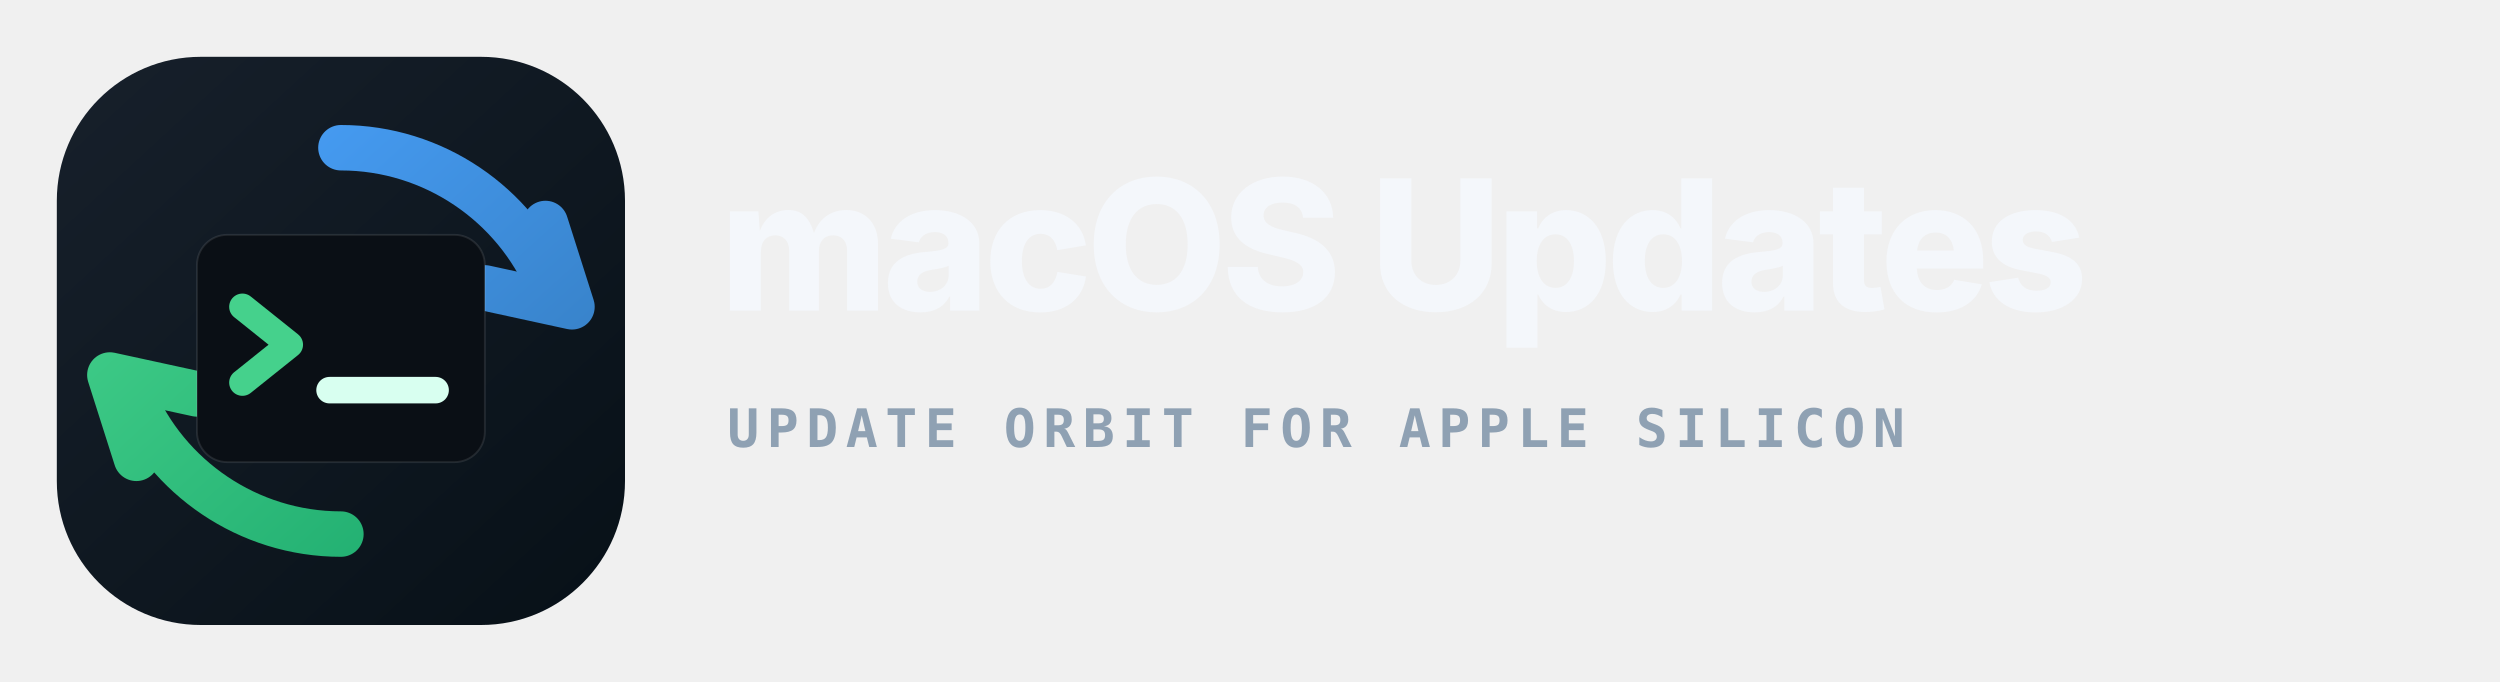
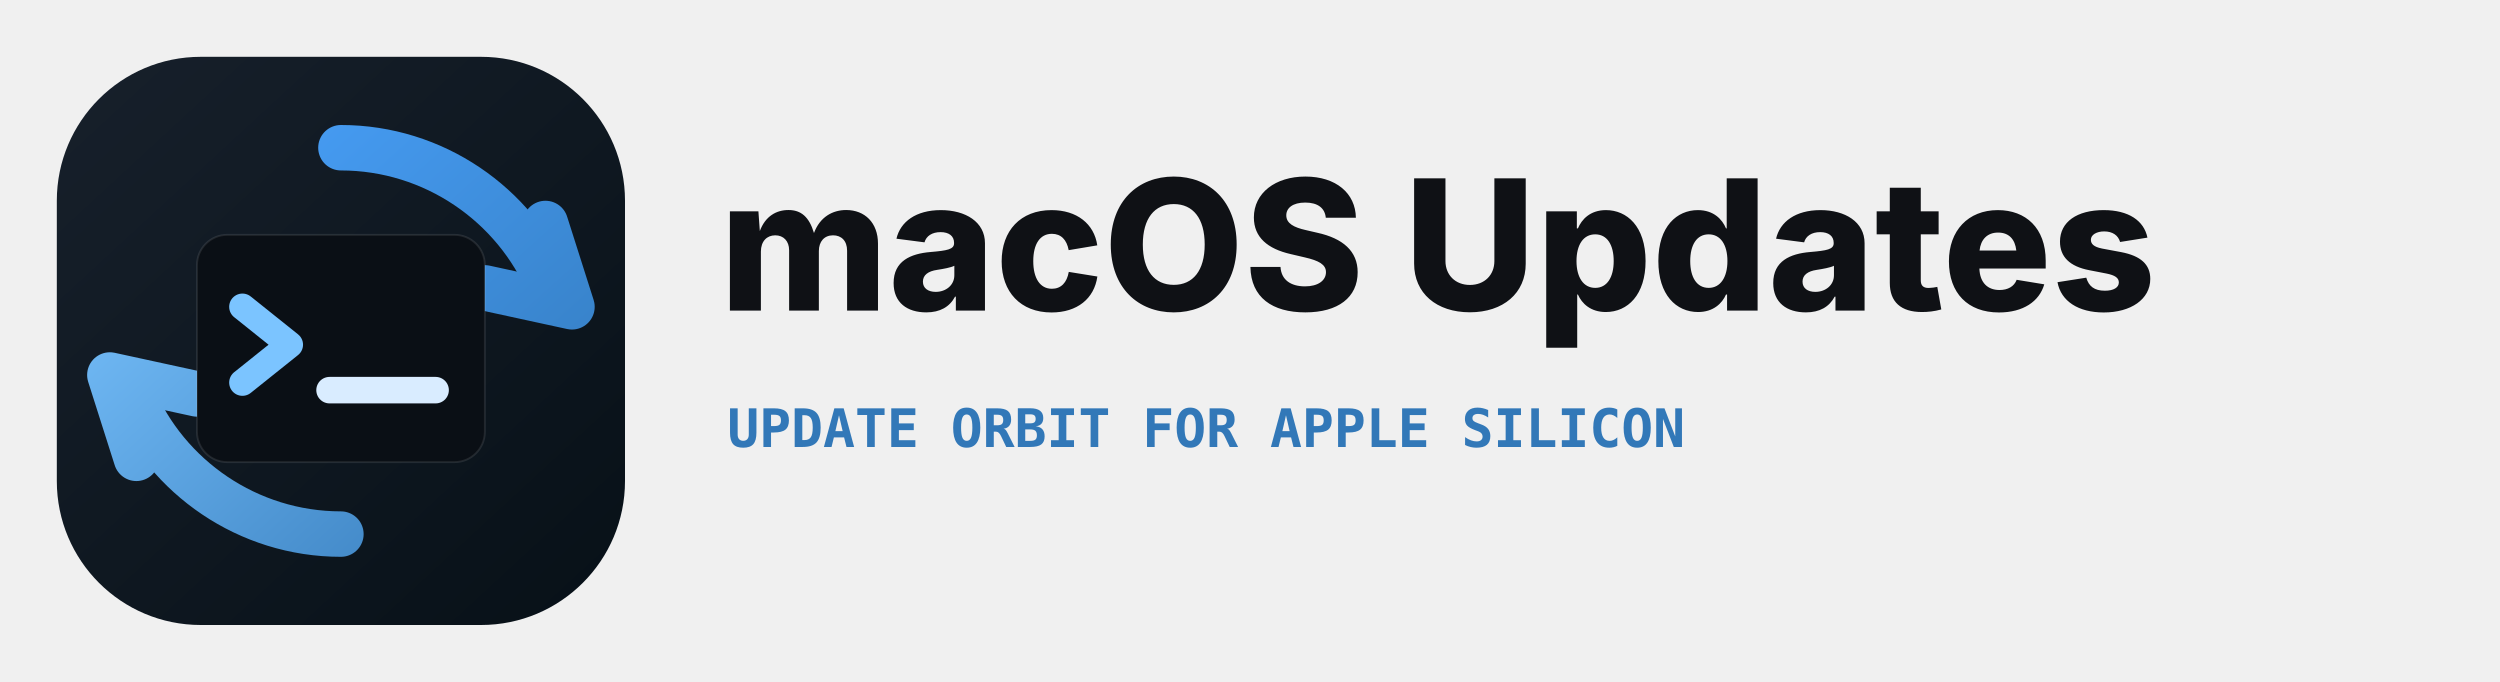
<svg xmlns="http://www.w3.org/2000/svg" viewBox="0 0 1320 360" role="img" aria-label="macOS Updates">
  <defs>
    <linearGradient id="markShell" x1="40" y1="24" x2="328" y2="336" gradientUnits="userSpaceOnUse">
      <stop offset="0" stop-color="#17202b" />
      <stop offset="1" stop-color="#071017" />
    </linearGradient>
    <linearGradient id="markAccent" x1="88" y1="70" x2="300" y2="300" gradientUnits="userSpaceOnUse">
-       <stop offset="0" stop-color="#45d18c" />
-       <stop offset="1" stop-color="#18a66a" />
+       <stop offset="0" stop-color="#7BC4FF" />
+       <stop offset="1" stop-color="#3278B8" />
    </linearGradient>
    <linearGradient id="markBlue" x1="80" y1="58" x2="300" y2="302" gradientUnits="userSpaceOnUse">
      <stop offset="0" stop-color="#4aa3ff" />
      <stop offset="1" stop-color="#3278b8" />
    </linearGradient>
  </defs>
  <rect x="30" y="30" width="300" height="300" rx="76" fill="url(#markShell)" />
  <path d="M180 78c49 0 92 30 110 73" fill="none" stroke="url(#markBlue)" stroke-width="24" stroke-linecap="round" />
  <path d="M288 118l14 44-46-10" fill="none" stroke="url(#markBlue)" stroke-width="24" stroke-linecap="round" stroke-linejoin="round" />
  <path d="M180 282c-49 0-92-30-110-73" fill="none" stroke="url(#markAccent)" stroke-width="24" stroke-linecap="round" />
  <path d="M72 242l-14-44 46 10" fill="none" stroke="url(#markAccent)" stroke-width="24" stroke-linecap="round" stroke-linejoin="round" />
  <rect x="104" y="124" width="152" height="120" rx="16" fill="#0a0f15" stroke="#ffffff" stroke-opacity="0.1" />
-   <path d="M128 162l25 20-25 20" fill="none" stroke="#45d18c" stroke-width="14" stroke-linecap="round" stroke-linejoin="round" />
-   <path d="M174 206h56" fill="none" stroke="#d8fff0" stroke-width="14" stroke-linecap="round" />
-   <text x="380" y="164" fill="#f4f7fb" font-family="Inter Tight, Inter, Arial, sans-serif" font-size="96" font-weight="800" letter-spacing="-3">macOS Updates</text>
-   <text x="384" y="236" fill="#8fa1b3" font-family="JetBrains Mono, monospace" font-size="28" font-weight="600" letter-spacing="4">UPDATE ORBIT FOR APPLE SILICON</text>
+   <path d="M128 162l25 20-25 20" fill="none" stroke="#7BC4FF" stroke-width="14" stroke-linecap="round" stroke-linejoin="round" />
+   <path d="M174 206h56" fill="none" stroke="#D9ECFF" stroke-width="14" stroke-linecap="round" />
+   <text x="380" y="164" fill="#0F1115" font-family="Inter Tight, Inter, Arial, sans-serif" font-size="96" font-weight="800" letter-spacing="0">macOS Updates</text>
+   <text x="384" y="236" fill="#3278B8" font-family="JetBrains Mono, monospace" font-size="28" font-weight="600" letter-spacing="0">UPDATE ORBIT FOR APPLE SILICON</text>
</svg>
